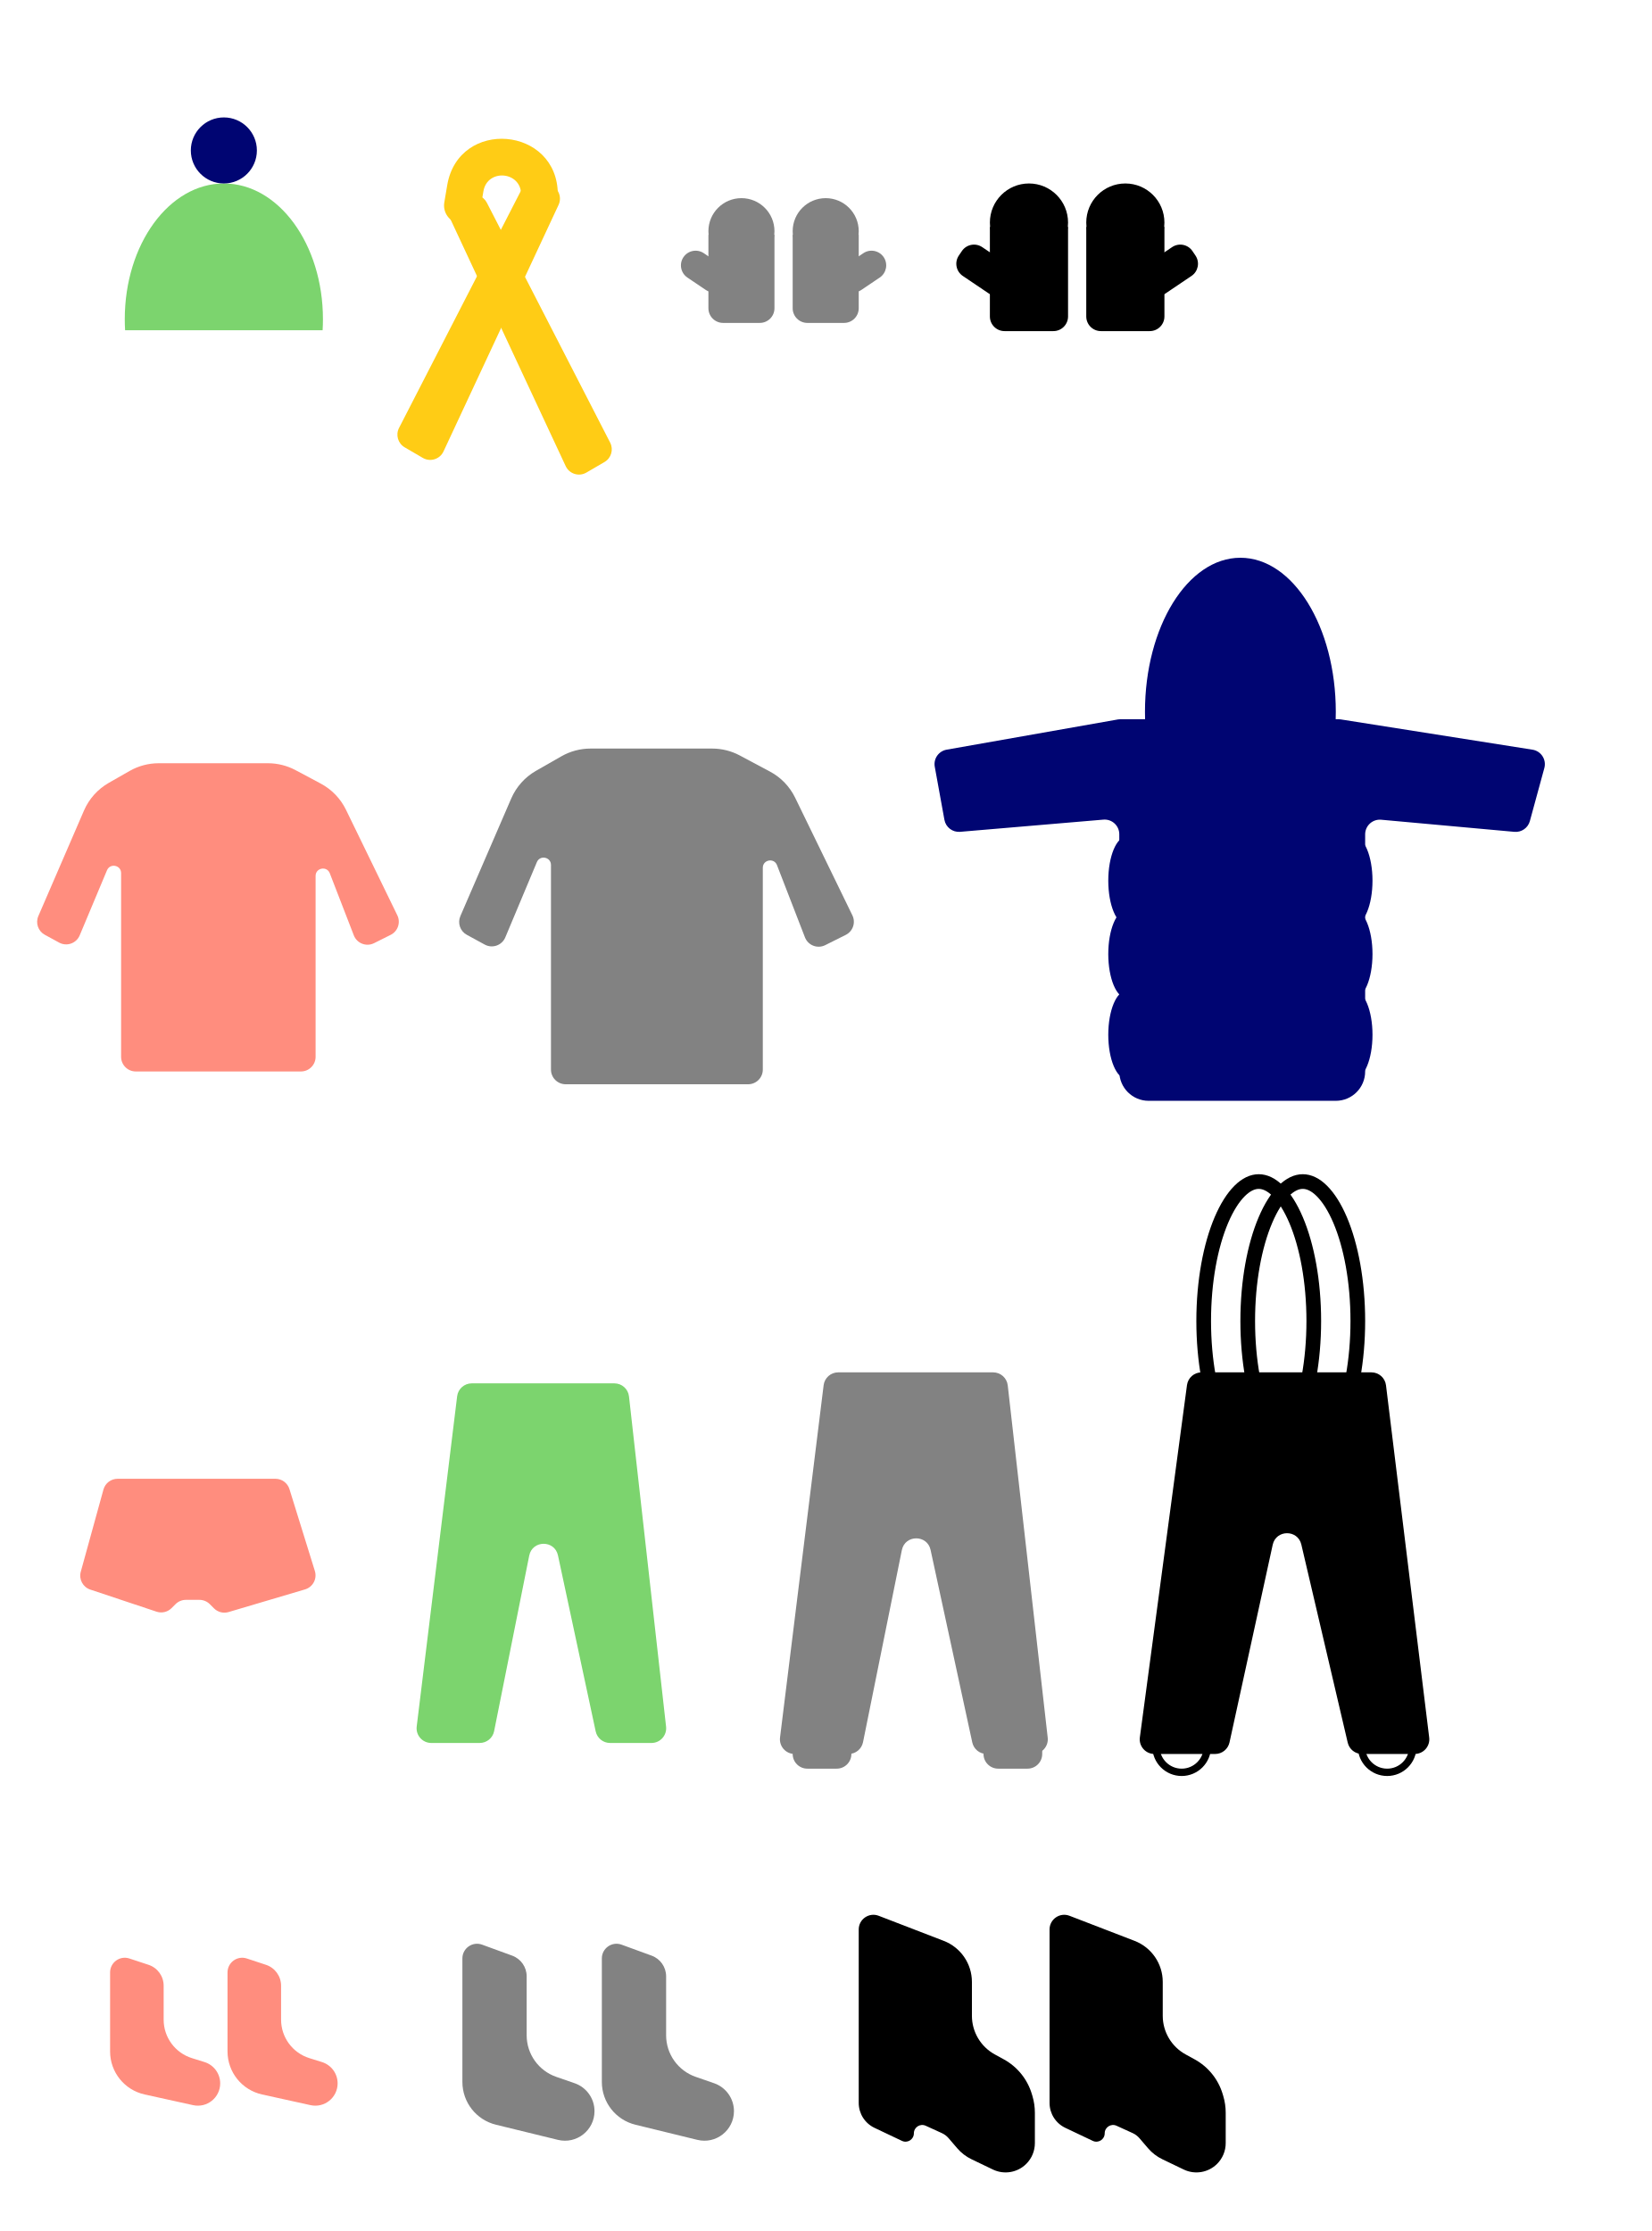
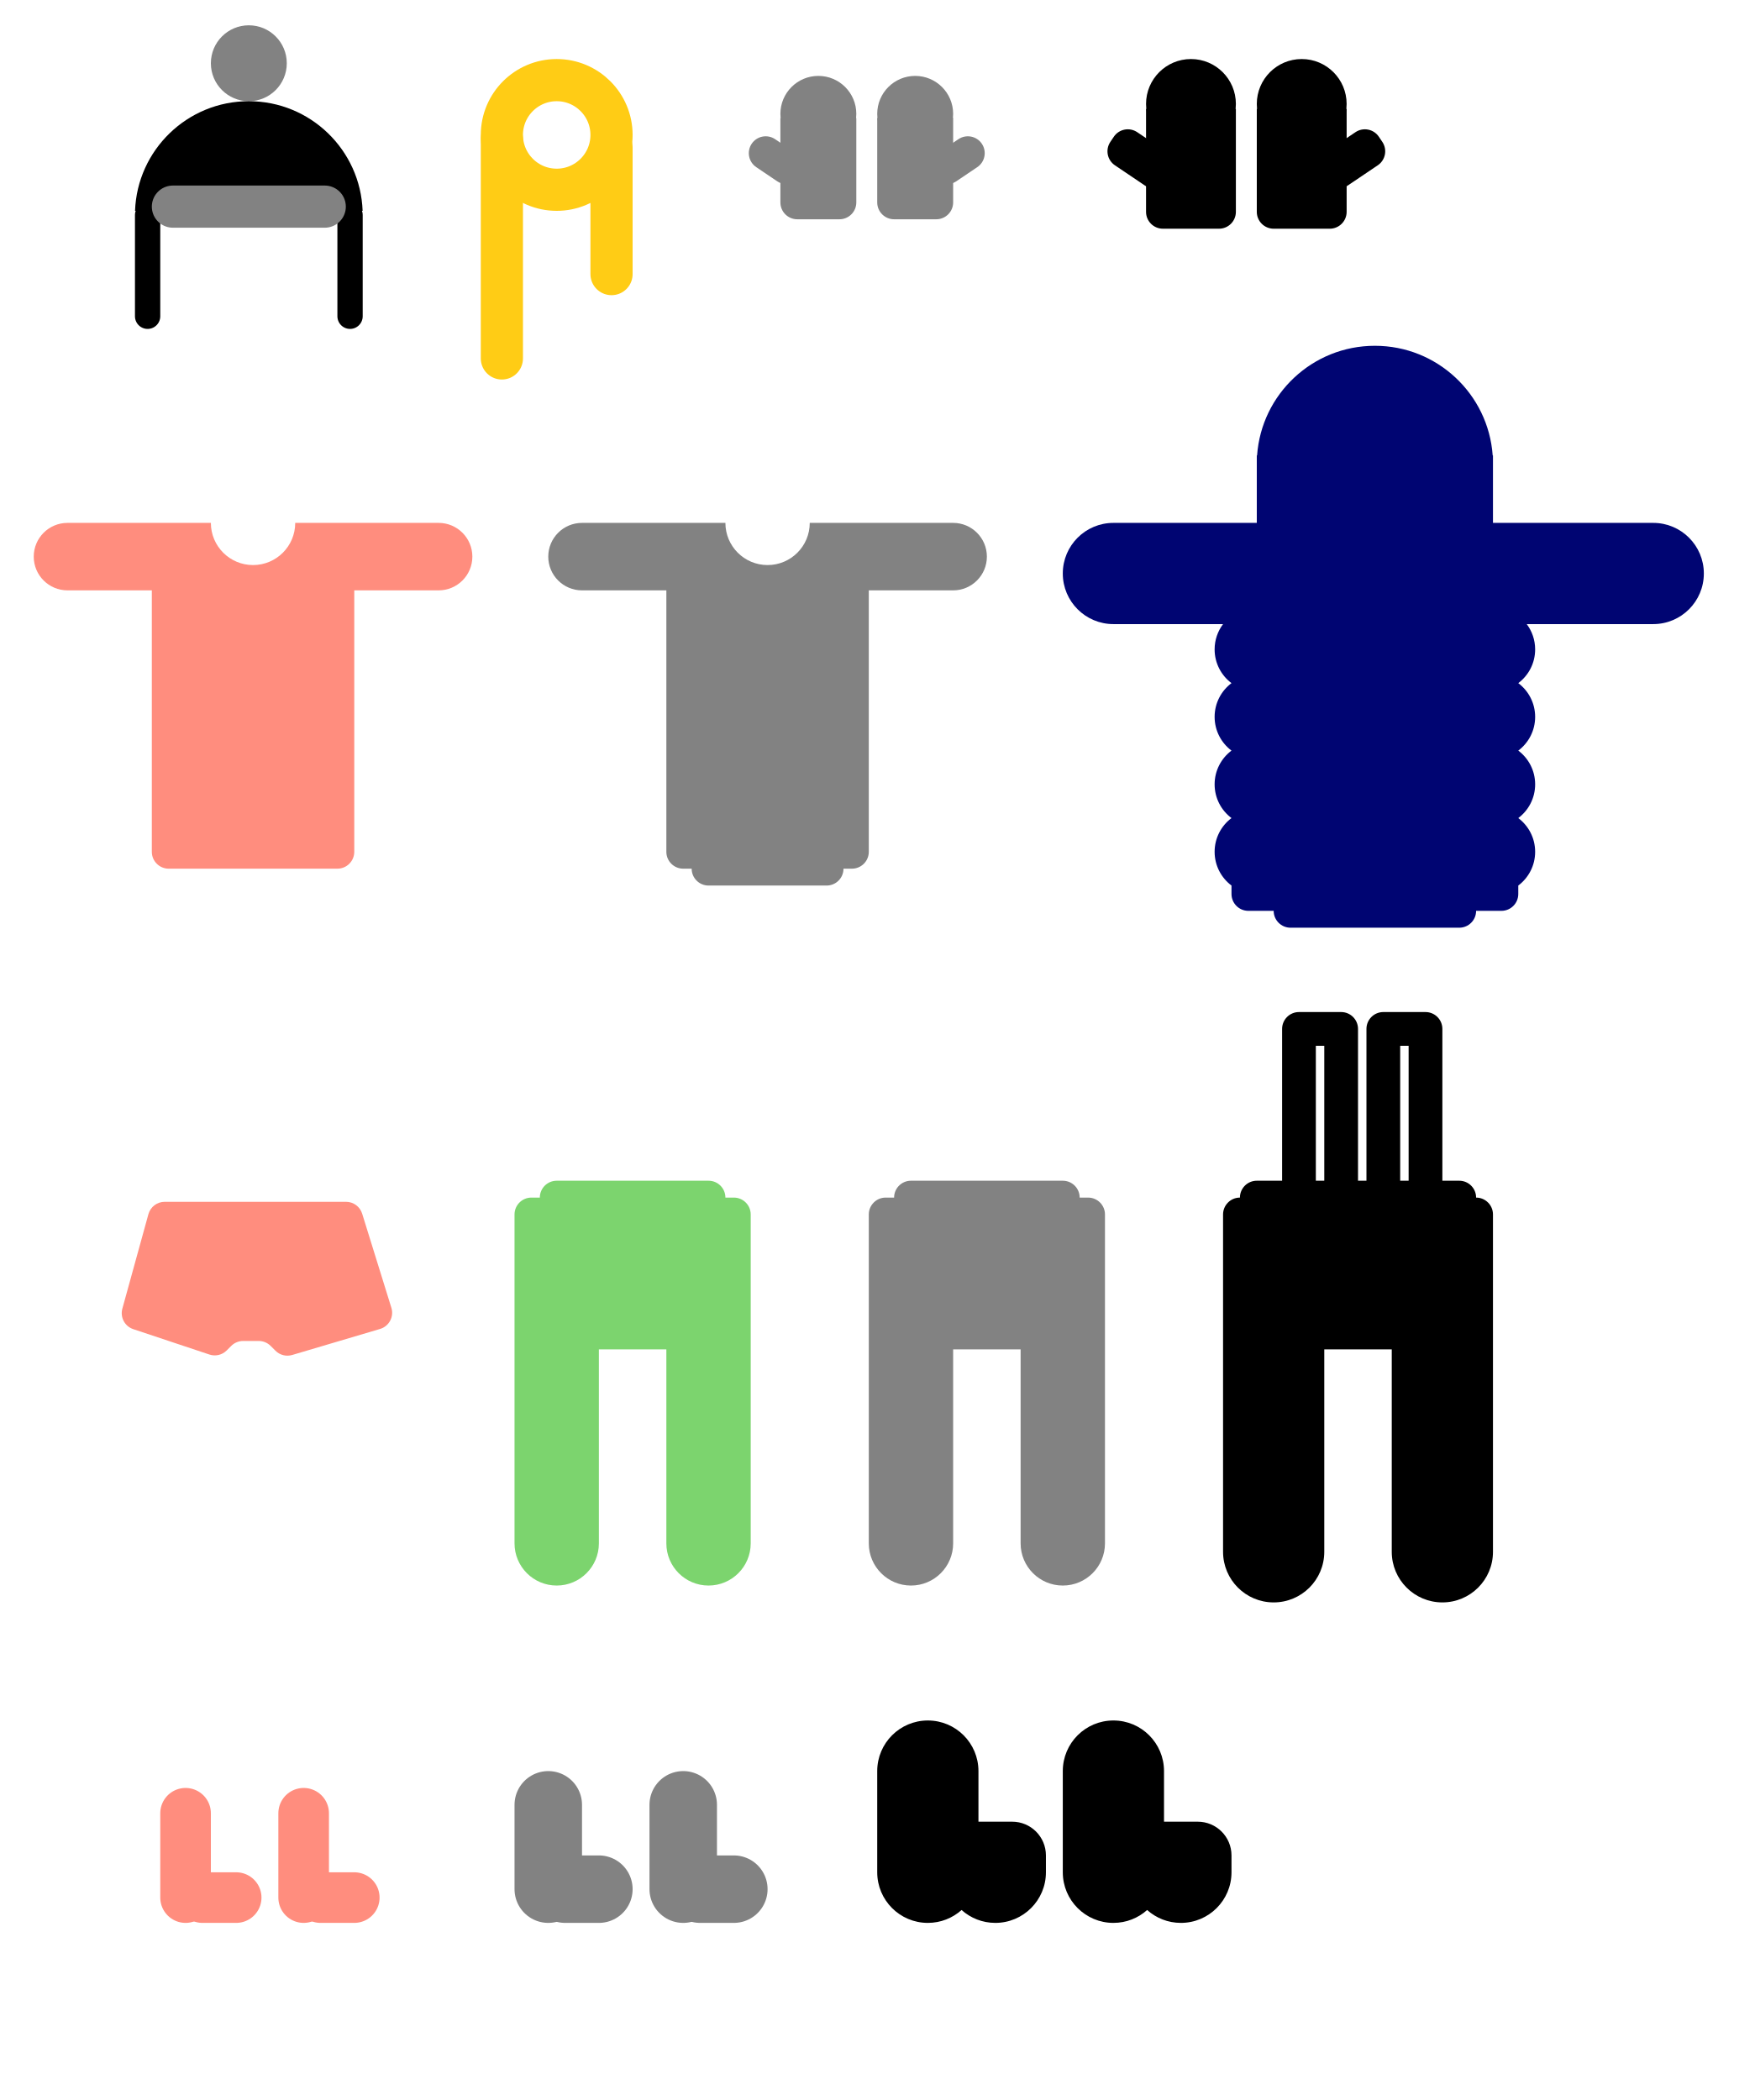
- <svg xmlns="http://www.w3.org/2000/svg" width="225" height="304" viewBox="0 0 225 304" fill="none">
-   <path d="M15 279.536V268.766C15 267.403 16.333 266.44 17.627 266.867L20.237 267.728C21.467 268.133 22.297 269.282 22.297 270.577V275.206C22.297 277.606 23.857 279.728 26.149 280.444L27.867 280.981C29.136 281.378 30 282.553 30 283.883C30 285.826 28.202 287.27 26.305 286.851L19.707 285.395C16.958 284.788 15 282.352 15 279.536Z" fill="#FF8D7E" />
-   <path d="M31 279.536V268.766C31 267.403 32.333 266.44 33.627 266.867L36.237 267.728C37.467 268.133 38.297 269.282 38.297 270.577V275.206C38.297 277.606 39.857 279.728 42.149 280.444L43.867 280.981C45.136 281.378 46 282.553 46 283.883C46 285.826 44.202 287.27 42.305 286.851L35.707 285.395C32.958 284.788 31 282.352 31 279.536Z" fill="#FF8D7E" />
-   <path d="M63 283.69V266.86C63 265.471 64.382 264.505 65.686 264.982L69.787 266.48C70.97 266.912 71.757 268.038 71.757 269.298V277.328C71.757 279.885 73.377 282.161 75.794 282.998L78.29 283.862C79.912 284.423 81 285.951 81 287.668C81 290.28 78.552 292.202 76.015 291.581L67.575 289.518C64.889 288.862 63 286.455 63 283.69Z" fill="#828282" />
-   <path d="M82 283.69V266.86C82 265.471 83.382 264.505 84.686 264.982L88.787 266.48C89.97 266.912 90.757 268.038 90.757 269.298V277.328C90.757 279.885 92.377 282.161 94.794 282.998L97.29 283.862C98.912 284.423 100 285.951 100 287.668C100 290.28 97.552 292.202 95.015 291.581L86.575 289.518C83.889 288.862 82 286.455 82 283.69Z" fill="#828282" />
-   <path d="M117 286.549V262.914C117 261.51 118.409 260.543 119.719 261.048L128.579 264.463C130.895 265.355 132.422 267.58 132.422 270.061V274.675C132.422 276.865 133.615 278.881 135.535 279.935L136.769 280.612C138.61 281.623 139.98 283.316 140.583 285.327L140.663 285.592C140.886 286.338 141 287.113 141 287.891V292.026C141 293.085 140.58 294.1 139.831 294.848C138.632 296.047 136.808 296.358 135.28 295.623L132.374 294.227C131.623 293.866 130.956 293.352 130.414 292.719L129.25 291.359C128.995 291.06 128.678 290.821 128.321 290.659L126.122 289.657C125.369 289.314 124.513 289.865 124.513 290.692C124.513 291.527 123.643 292.078 122.888 291.719L119.146 289.943C117.835 289.321 117 288 117 286.549Z" fill="black" />
-   <path d="M143 286.549V262.914C143 261.51 144.409 260.543 145.719 261.048L154.579 264.463C156.895 265.355 158.422 267.58 158.422 270.061V274.675C158.422 276.865 159.615 278.881 161.535 279.935L162.769 280.612C164.61 281.623 165.98 283.316 166.583 285.327L166.663 285.592C166.886 286.338 167 287.113 167 287.891V292.026C167 293.085 166.58 294.1 165.831 294.848C164.632 296.047 162.808 296.358 161.28 295.623L158.374 294.227C157.623 293.866 156.956 293.352 156.414 292.719L155.25 291.359C154.995 291.06 154.678 290.821 154.321 290.659L152.122 289.657C151.369 289.314 150.513 289.865 150.513 290.692C150.513 291.527 149.643 292.078 148.888 291.719L145.146 289.943C143.835 289.321 143 288 143 286.549Z" fill="black" />
-   <path d="M11.005 214.171L14.095 202.968C14.334 202.101 15.123 201.5 16.023 201.5H37.527C38.403 201.5 39.177 202.07 39.437 202.907L42.9 214.065C43.23 215.13 42.626 216.259 41.558 216.576L31.141 219.662C30.438 219.87 29.677 219.677 29.159 219.159L28.586 218.586C28.211 218.211 27.702 218 27.172 218H25.328C24.798 218 24.289 218.211 23.914 218.586L23.374 219.126C22.838 219.662 22.046 219.849 21.327 219.609L12.3 216.6C11.291 216.264 10.722 215.196 11.005 214.171Z" fill="#FF8D7E" />
-   <path d="M62.285 190.257L56.775 235.257C56.629 236.449 57.559 237.5 58.76 237.5H65.36C66.314 237.5 67.135 236.827 67.322 235.892L72.106 211.968C72.532 209.839 75.568 209.819 76.023 211.941L81.161 235.919C81.359 236.841 82.174 237.5 83.117 237.5H88.763C89.956 237.5 90.883 236.462 90.751 235.277L85.699 190.277C85.586 189.265 84.73 188.5 83.712 188.5H64.27C63.26 188.5 62.408 189.254 62.285 190.257Z" fill="#7CD46E" />
-   <path d="M112.218 188.754L106.278 236.754C106.13 237.947 107.061 239 108.263 239H115.625C116.576 239 117.396 238.329 117.585 237.396L122.875 211.222C123.304 209.099 126.332 209.078 126.79 211.195L132.47 237.423C132.669 238.343 133.483 239 134.425 239H140.76C141.954 239 142.882 237.961 142.748 236.775L137.303 188.775C137.188 187.764 136.333 187 135.315 187H114.203C113.193 187 112.342 187.752 112.218 188.754Z" fill="#828282" />
-   <path d="M161.724 188.735L155.303 236.735C155.143 237.934 156.075 239 157.285 239H165.564C166.504 239 167.317 238.345 167.518 237.427L173.403 210.491C173.858 208.41 176.819 208.388 177.304 210.462L183.624 237.456C183.836 238.36 184.642 239 185.571 239H192.74C193.941 239 194.871 237.949 194.725 236.757L188.839 188.757C188.716 187.754 187.864 187 186.853 187H163.707C162.705 187 161.857 187.742 161.724 188.735Z" fill="black" />
-   <circle cx="161" cy="238" r="3.5" stroke="black" />
-   <circle cx="189" cy="238" r="3.5" stroke="black" />
-   <path d="M179 180C179 185.422 178.064 190.283 176.59 193.751C175.852 195.487 174.999 196.828 174.103 197.719C173.211 198.607 172.332 199 171.5 199C170.668 199 169.789 198.607 168.897 197.719C168.001 196.828 167.148 195.487 166.41 193.751C164.936 190.283 164 185.422 164 180C164 174.578 164.936 169.717 166.41 166.249C167.148 164.513 168.001 163.172 168.897 162.281C169.789 161.393 170.668 161 171.5 161C172.332 161 173.211 161.393 174.103 162.281C174.999 163.172 175.852 164.513 176.59 166.249C178.064 169.717 179 174.578 179 180Z" stroke="black" stroke-width="2" />
-   <path d="M185 180C185 185.422 184.064 190.283 182.59 193.751C181.852 195.487 180.999 196.828 180.103 197.719C179.211 198.607 178.332 199 177.5 199C176.668 199 175.789 198.607 174.897 197.719C174.001 196.828 173.148 195.487 172.41 193.751C170.936 190.283 170 185.422 170 180C170 174.578 170.936 169.717 172.41 166.249C173.148 164.513 174.001 163.172 174.897 162.281C175.789 161.393 176.668 161 177.5 161C178.332 161 179.211 161.393 180.103 162.281C180.999 163.172 181.852 164.513 182.59 166.249C184.064 169.717 185 174.578 185 180Z" stroke="black" stroke-width="2" />
-   <rect x="108" y="233" width="8" height="8" rx="2" fill="#828282" />
-   <rect x="134" y="233" width="8" height="8" rx="2" fill="#828282" />
-   <path d="M41 146H18.5C17.395 146 16.5 145.105 16.5 144V118.97C16.5 117.879 15 117.577 14.578 118.584L10.857 127.457C10.399 128.55 9.095 129.007 8.055 128.439L6.103 127.374C5.195 126.879 4.814 125.774 5.225 124.825L11.442 110.448C12.129 108.859 13.312 107.536 14.815 106.677L17.655 105.054C18.864 104.363 20.232 104 21.625 104H36.5C37.813 104 39.106 104.323 40.265 104.941L43.708 106.777C45.197 107.572 46.398 108.818 47.137 110.336L54.135 124.721C54.614 125.707 54.211 126.895 53.23 127.385L50.966 128.517C49.911 129.044 48.632 128.55 48.206 127.45L44.933 118.992C44.533 117.96 43 118.246 43 119.353V144C43 145.105 42.105 146 41 146Z" fill="#FF8D7E" />
-   <path d="M101.931 147.743H77.069C75.965 147.743 75.069 146.847 75.069 145.743V117.862C75.069 116.77 73.569 116.468 73.147 117.475L68.847 127.729C68.389 128.822 67.085 129.279 66.045 128.711L63.602 127.379C62.695 126.884 62.314 125.779 62.724 124.829L69.654 108.804C70.341 107.215 71.525 105.892 73.028 105.033L76.492 103.054C77.701 102.363 79.069 102 80.461 102H97.03C98.343 102 99.636 102.323 100.794 102.941L104.905 105.134C106.396 105.928 107.596 107.174 108.335 108.693L116.135 124.726C116.614 125.712 116.211 126.9 115.23 127.39L112.431 128.789C111.377 129.316 110.097 128.822 109.672 127.722L105.863 117.884C105.464 116.851 103.931 117.137 103.931 118.245V145.743C103.931 146.847 103.035 147.743 101.931 147.743Z" fill="#828282" />
-   <path d="M128.675 111.711L127.36 104.478C127.161 103.387 127.888 102.343 128.98 102.151L152.328 98.03C152.442 98.01 152.559 98 152.675 98H182.343C182.448 98 182.552 98.008 182.655 98.025L208.795 102.152C209.972 102.338 210.726 103.504 210.413 104.654L208.441 111.883C208.186 112.818 207.296 113.436 206.33 113.348L188.181 111.698C187.01 111.592 186 112.514 186 113.69V146C186 148.209 184.209 150 182 150H156.5C154.291 150 152.5 148.209 152.5 146V113.677C152.5 112.506 151.498 111.585 150.33 111.685L130.812 113.346C129.785 113.433 128.859 112.725 128.675 111.711Z" fill="#000572" />
-   <ellipse cx="169" cy="97" rx="13" ry="21" fill="#000572" />
-   <ellipse cx="153.5" cy="120" rx="2.5" ry="6" fill="#000572" />
-   <ellipse cx="153.5" cy="130" rx="2.5" ry="6" fill="#000572" />
-   <ellipse cx="153.5" cy="141" rx="2.5" ry="6" fill="#000572" />
-   <ellipse cx="184.5" cy="141" rx="2.5" ry="6" fill="#000572" />
-   <ellipse cx="184.5" cy="130" rx="2.5" ry="6" fill="#000572" />
-   <ellipse cx="184.5" cy="120" rx="2.5" ry="6" fill="#000572" />
-   <path fill-rule="evenodd" clip-rule="evenodd" d="M43.956 45C43.985 44.505 44 44.005 44 43.5C44 33.283 37.956 25 30.5 25C23.044 25 17 33.283 17 43.5C17 44.005 17.015 44.505 17.044 45H43.956Z" fill="#7CD46E" />
-   <circle cx="30.5" cy="20.5" r="4.5" fill="#000572" />
-   <path d="M108 32H117V42C117 43.105 116.105 44 115 44H110C108.895 44 108 43.105 108 42V32Z" fill="#828282" />
-   <circle cx="112.5" cy="31.5" r="4.5" fill="#828282" />
-   <rect x="113.48" y="37.299" width="7" height="4" rx="2" transform="rotate(-34 113.48 37.2991)" fill="#828282" />
-   <path d="M105.52 32H96.52V42C96.52 43.105 97.415 44 98.52 44H103.52C104.625 44 105.52 43.105 105.52 42V32Z" fill="#828282" />
-   <circle r="4.5" transform="matrix(-1 0 0 1 101.02 31.5)" fill="#828282" />
-   <rect width="7" height="4" rx="2" transform="matrix(-0.829038 -0.559193 -0.559193 0.829038 100.04 37.2991)" fill="#828282" />
-   <path d="M148 30.917H158.651V43.118C158.651 44.223 157.755 45.118 156.651 45.118H150C148.895 45.118 148 44.223 148 43.118V30.917Z" fill="black" />
-   <circle cx="153.325" cy="30.325" r="5.325" fill="black" />
-   <rect x="154.485" y="37.188" width="8.284" height="4.734" rx="2" transform="rotate(-34 154.485 37.1883)" fill="black" />
-   <path d="M145.52 30.917H134.869V43.118C134.869 44.223 135.765 45.118 136.869 45.118H143.52C144.625 45.118 145.52 44.223 145.52 43.118V30.917Z" fill="black" />
-   <circle r="5.325" transform="matrix(-1 0 0 1 140.195 30.3254)" fill="black" />
-   <rect width="8.284" height="4.734" rx="2" transform="matrix(-0.829038 -0.559193 -0.559193 0.829038 139.035 37.1883)" fill="black" />
-   <path d="M76.105 27.916L60.427 61.513C59.929 62.58 58.623 62.988 57.607 62.395L55.138 60.955C54.219 60.419 53.881 59.259 54.367 58.313L71.168 25.618C71.64 24.701 72.732 24.292 73.69 24.675L75.036 25.214C76.102 25.64 76.591 26.875 76.105 27.916Z" fill="#FFCC15" />
-   <path d="M61.395 29.916L77.073 63.513C77.571 64.579 78.877 64.988 79.893 64.395L82.362 62.955C83.281 62.419 83.619 61.259 83.133 60.313L66.332 27.618C65.86 26.701 64.768 26.292 63.81 26.675L62.464 27.214C61.398 27.64 60.909 28.875 61.395 29.916Z" fill="#FFCC15" />
-   <path fill-rule="evenodd" clip-rule="evenodd" d="M65.863 26.067C66.392 22.941 71 23.328 71 26.499H76C76 17.198 62.486 16.062 60.933 25.233L60.535 27.582C60.305 28.943 61.221 30.234 62.583 30.464C63.944 30.695 65.234 29.778 65.465 28.417L65.863 26.067Z" fill="#FFCC15" />
+ <svg xmlns="http://www.w3.org/2000/svg" width="208" height="249" viewBox="0 0 208 249" fill="none">
+   <path d="M149 12.917H159.651V25.118C159.651 26.223 158.755 27.118 157.651 27.118H151C149.895 27.118 149 26.223 149 25.118V12.917Z" fill="black" />
+   <circle cx="154.325" cy="12.325" r="5.325" fill="black" />
+   <rect x="155.485" y="19.188" width="8.284" height="4.734" rx="2" transform="rotate(-34 155.485 19.1883)" fill="black" />
+   <path d="M146.52 12.917H135.869V25.118C135.869 26.223 136.765 27.118 137.869 27.118H144.52C145.625 27.118 146.52 26.223 146.52 25.118V12.917Z" fill="black" />
+   <circle r="5.325" transform="matrix(-1 0 0 1 141.195 12.3254)" fill="black" />
+   <rect width="8.284" height="4.734" rx="2" transform="matrix(-0.829038 -0.559193 -0.559193 0.829038 140.035 19.1883)" fill="black" />
+   <path d="M104 14H113V24C113 25.105 112.105 26 111 26H106C104.895 26 104 25.105 104 24V14Z" fill="#828282" />
+   <circle cx="108.5" cy="13.5" r="4.5" fill="#828282" />
+   <rect x="109.48" y="19.299" width="7" height="4" rx="2" transform="rotate(-34 109.48 19.2991)" fill="#828282" />
+   <path d="M101.52 14H92.52V24C92.52 25.105 93.415 26 94.52 26H99.52C100.625 26 101.52 25.105 101.52 24V14Z" fill="#828282" />
+   <circle r="4.5" transform="matrix(-1 0 0 1 97.02 13.5)" fill="#828282" />
+   <rect width="7" height="4" rx="2" transform="matrix(-0.829038 -0.559193 -0.559193 0.829038 96.04 19.2991)" fill="#828282" />
+   <circle cx="29.5" cy="7.5" r="4.5" fill="#828282" />
+   <path fill-rule="evenodd" clip-rule="evenodd" d="M42.991 25H16.009C16.272 17.776 22.212 12 29.5 12C36.788 12 42.728 17.776 42.991 25Z" fill="black" />
+   <line x1="17.5" y1="37.5" x2="17.5" y2="25.5" stroke="black" stroke-width="3" stroke-linecap="round" />
+   <line x1="41.5" y1="37.5" x2="41.5" y2="25.5" stroke="black" stroke-width="3" stroke-linecap="round" />
+   <line x1="20.5" y1="24.5" x2="38.5" y2="24.5" stroke="#828282" stroke-width="5" stroke-linecap="round" />
+   <circle cx="66" cy="16" r="6.5" stroke="#FFCC15" stroke-width="5" />
+   <line x1="59.5" y1="42.5" x2="59.5" y2="16.5" stroke="#FFCC15" stroke-width="5" stroke-linecap="round" />
+   <line x1="72.5" y1="32.5" x2="72.5" y2="17.5" stroke="#FFCC15" stroke-width="5" stroke-linecap="round" />
+   <path fill-rule="evenodd" clip-rule="evenodd" d="M30 67C32.761 67 35 64.761 35 62H40H52C54.209 62 56 63.791 56 66C56 68.209 54.209 70 52 70H42V101C42 102.105 41.105 103 40 103H20C18.895 103 18 102.105 18 101V70H8C5.791 70 4 68.209 4 66C4 63.791 5.791 62 8 62H20H25C25 64.761 27.239 67 30 67Z" fill="#FF8D7E" />
+   <path fill-rule="evenodd" clip-rule="evenodd" d="M96 62C96 64.761 93.761 67 91 67C88.239 67 86 64.761 86 62H81H69C66.791 62 65 63.791 65 66C65 68.209 66.791 70 69 70H79V101C79 102.105 79.895 103 81 103H82C82 104.105 82.895 105 84 105H98C99.105 105 100 104.105 100 103H101C102.105 103 103 102.105 103 101V70H113C115.209 70 117 68.209 117 66C117 63.791 115.209 62 113 62H101H96Z" fill="#828282" />
+   <path fill-rule="evenodd" clip-rule="evenodd" d="M177 55V62H178H196C199.314 62 202 64.686 202 68C202 71.314 199.314 74 196 74H181C181.628 74.836 182 75.874 182 77C182 78.636 181.215 80.088 180 81C181.215 81.912 182 83.364 182 85C182 86.636 181.215 88.088 180 89C181.215 89.912 182 91.364 182 93C182 94.636 181.215 96.088 180 97C181.215 97.912 182 99.364 182 101C182 102.636 181.214 104.088 180 105V106C180 107.105 179.105 108 178 108H175C175 109.105 174.105 110 173 110H153C151.895 110 151 109.105 151 108H148C146.895 108 146 107.105 146 106V105C144.786 104.088 144 102.636 144 101C144 99.364 144.785 97.912 146 97C144.785 96.088 144 94.636 144 93C144 91.364 144.785 89.912 146 89C144.785 88.088 144 86.636 144 85C144 83.364 144.785 81.912 146 81C144.785 80.088 144 78.636 144 77C144 75.874 144.372 74.836 145 74H132C128.686 74 126 71.314 126 68C126 64.686 128.686 62 132 62H148H149V55V54H149.035C149.548 46.735 155.604 41 163 41C170.396 41 176.452 46.735 176.965 54H177V55Z" fill="#000572" />
+   <path d="M14.505 155.171L17.595 143.968C17.834 143.101 18.623 142.5 19.523 142.5H41.027C41.903 142.5 42.677 143.07 42.937 143.907L46.4 155.065C46.73 156.13 46.126 157.259 45.058 157.576L34.641 160.662C33.938 160.87 33.177 160.677 32.659 160.159L32.086 159.586C31.711 159.211 31.202 159 30.672 159H28.828C28.298 159 27.789 159.211 27.414 159.586L26.874 160.126C26.338 160.662 25.546 160.849 24.827 160.609L15.8 157.6C14.791 157.264 14.222 156.196 14.505 155.171Z" fill="#FF8D7E" />
+   <path fill-rule="evenodd" clip-rule="evenodd" d="M66 140C64.895 140 64 140.895 64 142H63C61.895 142 61 142.895 61 144V148V158V183C61 185.761 63.239 188 66 188C68.761 188 71 185.761 71 183L71 160H79L79 183C79 185.761 81.239 188 84 188C86.761 188 89 185.761 89 183L89 158.002L89 158L89 148L89 144C89 142.895 88.105 142 87 142H86C86 140.895 85.105 140 84 140H66Z" fill="#7CD46E" />
+   <path fill-rule="evenodd" clip-rule="evenodd" d="M108 140C106.895 140 106 140.895 106 142H105C103.895 142 103 142.895 103 144V148V158V183C103 185.761 105.239 188 108 188C110.761 188 113 185.761 113 183L113 160H121L121 183C121 185.761 123.239 188 126 188C128.761 188 131 185.761 131 183L131 158.002L131 158L131 148L131 144C131 142.895 130.105 142 129 142H128C128 140.895 127.105 140 126 140H108Z" fill="#828282" />
+   <path fill-rule="evenodd" clip-rule="evenodd" d="M156 124V140H157V124H156ZM152 122V140H149C147.895 140 147 140.895 147 142C145.895 142 145 142.895 145 144V147.992L145 148V184C145 187.314 147.686 190 151 190C154.314 190 157 187.314 157 184L157 160H165L165 184C165 187.314 167.686 190 171 190C174.314 190 177 187.314 177 184L177 158.005L177 158V144C177 142.895 176.105 142 175 142C175 140.895 174.105 140 173 140H171V122C171 120.895 170.105 120 169 120H164C162.895 120 162 120.895 162 122V140H161V122C161 120.895 160.105 120 159 120H154C152.895 120 152 120.895 152 122ZM167 140H166V124H167V140Z" fill="black" />
+   <line x1="22" y1="215" x2="22" y2="225" stroke="#FF8D7E" stroke-width="6" stroke-linecap="round" />
+   <line x1="24" y1="225" x2="28" y2="225" stroke="#FF8D7E" stroke-width="6" stroke-linecap="round" />
+   <line x1="36" y1="215" x2="36" y2="225" stroke="#FF8D7E" stroke-width="6" stroke-linecap="round" />
+   <line x1="38" y1="225" x2="42" y2="225" stroke="#FF8D7E" stroke-width="6" stroke-linecap="round" />
+   <line x1="65" y1="214" x2="65" y2="224" stroke="#828282" stroke-width="8" stroke-linecap="round" />
+   <line x1="67" y1="224" x2="71" y2="224" stroke="#828282" stroke-width="8" stroke-linecap="round" />
+   <line x1="81" y1="214" x2="81" y2="224" stroke="#828282" stroke-width="8" stroke-linecap="round" />
+   <line x1="83" y1="224" x2="87" y2="224" stroke="#828282" stroke-width="8" stroke-linecap="round" />
+   <path fill-rule="evenodd" clip-rule="evenodd" d="M110 204C113.314 204 116 206.686 116 210V216H118H120C122.209 216 124 217.791 124 220V222C124 225.314 121.314 228 118 228C116.463 228 115.062 227.422 114 226.472C112.938 227.422 111.537 228 110 228C106.686 228 104 225.314 104 222V210C104 206.686 106.686 204 110 204Z" fill="black" />
+   <path fill-rule="evenodd" clip-rule="evenodd" d="M132 204C135.314 204 138 206.686 138 210V216H140H142C144.209 216 146 217.791 146 220V222C146 225.314 143.314 228 140 228C138.463 228 137.062 227.422 136 226.472C134.938 227.422 133.537 228 132 228C128.686 228 126 225.314 126 222V210C126 206.686 128.686 204 132 204Z" fill="black" />
</svg>
